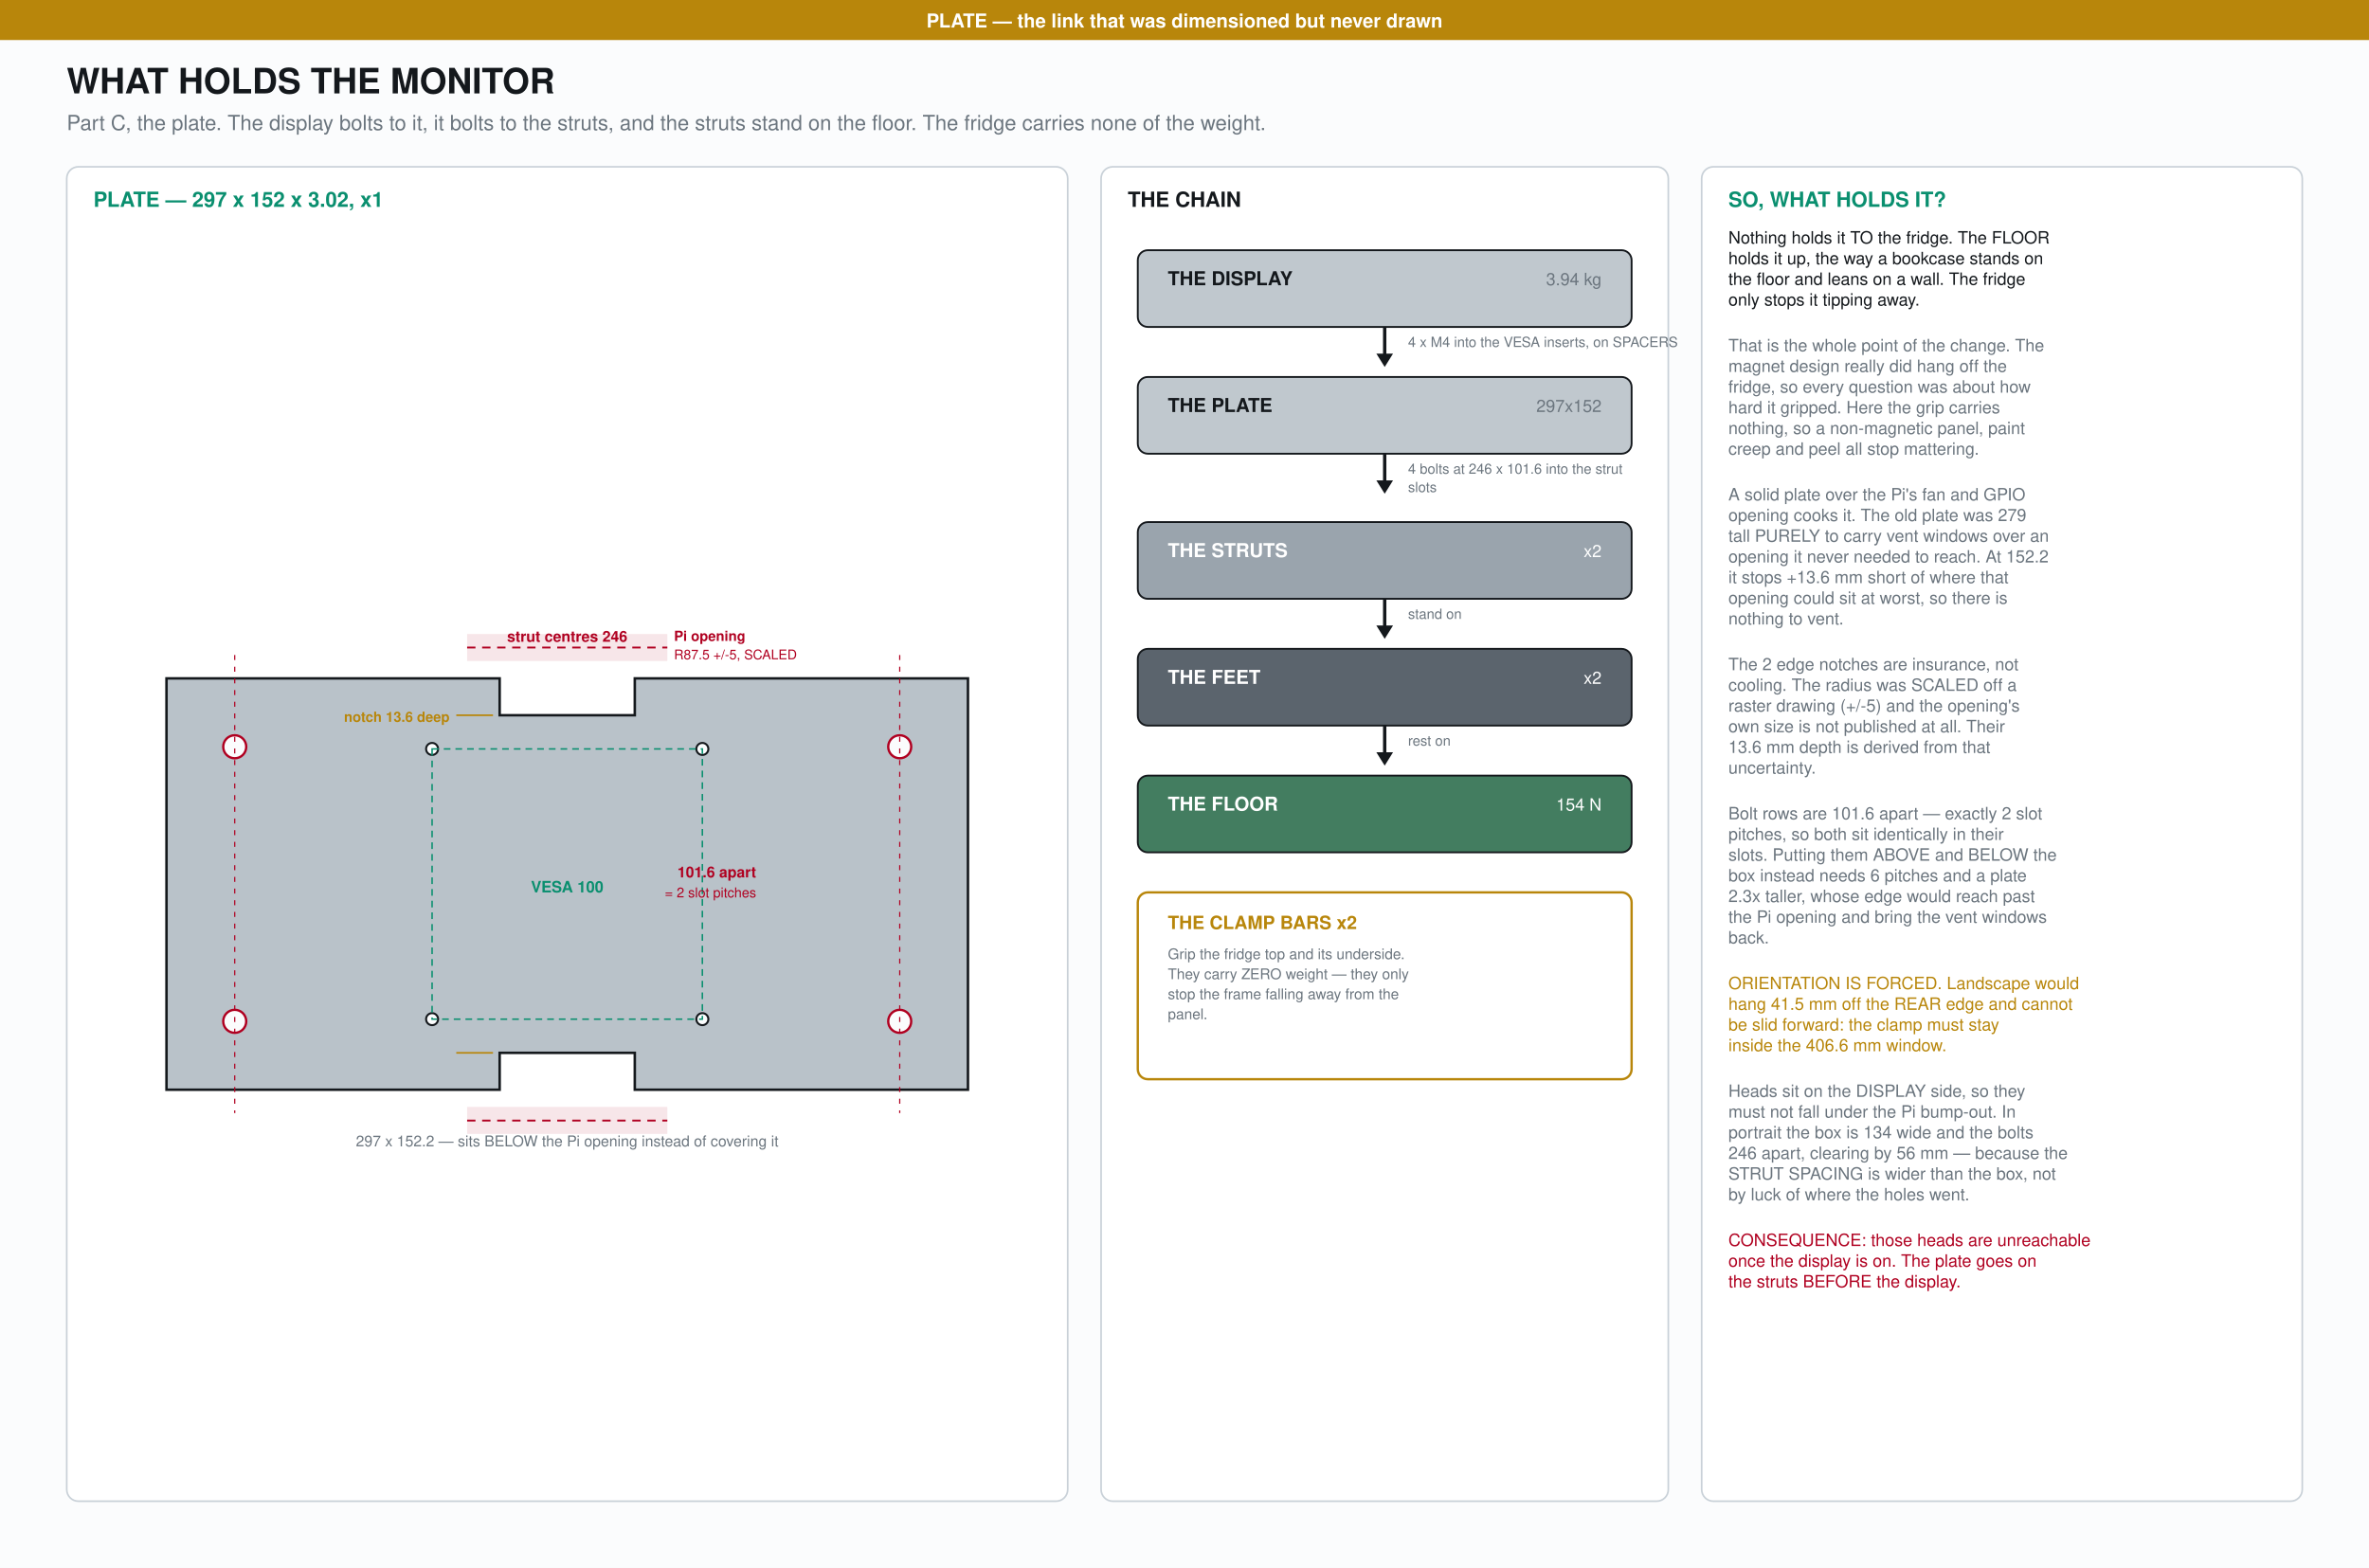
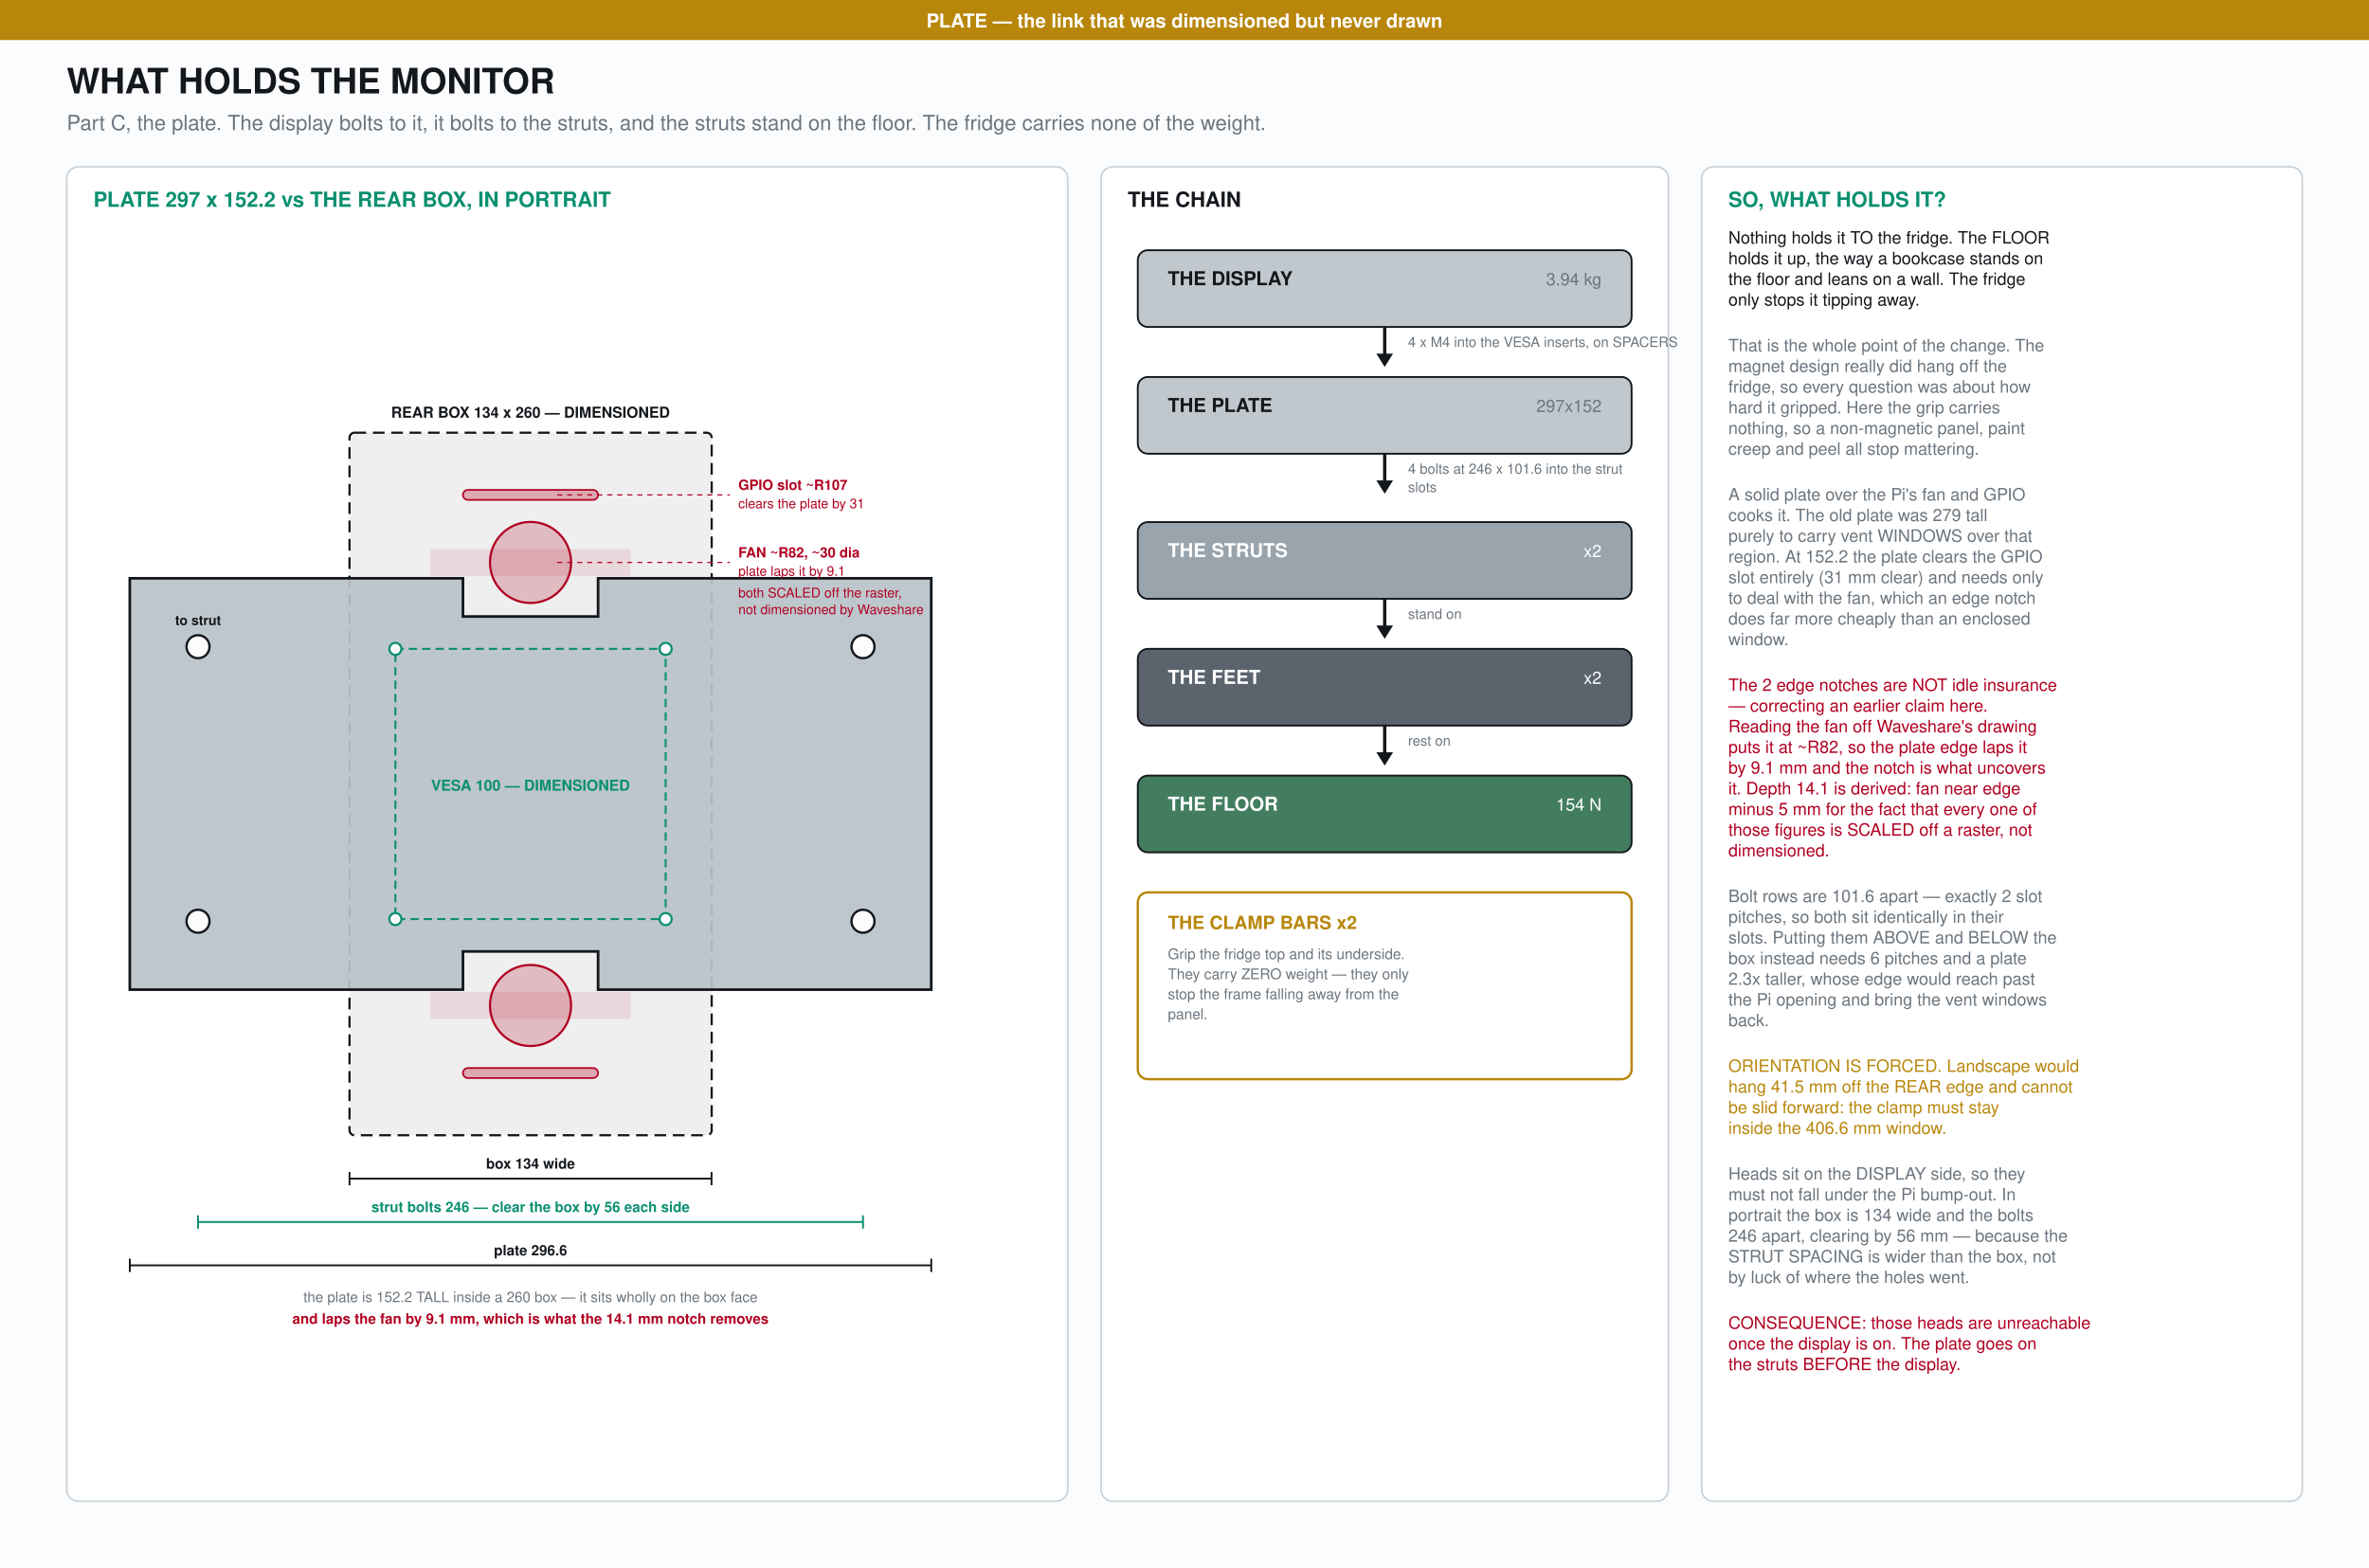
<svg xmlns="http://www.w3.org/2000/svg" width="1420" height="940" viewBox="0 0 1420 940">
  <rect width="1420" height="940" fill="#fbfcfd" />
  <rect width="1420" height="24" fill="#b8860b" />
  <text x="710.00" y="16.50" font-family="Helvetica,Arial,sans-serif" font-size="11.5" text-anchor="middle" fill="#fff" font-weight="bold">PLATE — the link that was dimensioned but never drawn</text>
  <text x="40.00" y="56.00" font-family="Helvetica,Arial,sans-serif" font-size="21" text-anchor="start" fill="#14181c" font-weight="bold">WHAT HOLDS THE MONITOR</text>
  <text x="40.00" y="78.00" font-family="Helvetica,Arial,sans-serif" font-size="12.5" text-anchor="start" fill="#6b757e" font-weight="normal">Part C, the plate. The display bolts to it, it bolts to the struts, and the struts stand on the floor. The fridge carries none of the weight.</text>
  <rect x="40.0" y="100.0" width="600.0" height="800.0" rx="7" fill="#fff" stroke="#c9d1d8" stroke-width="1" />
-   <text x="56.00" y="124.00" font-family="Helvetica,Arial,sans-serif" font-size="12.5" text-anchor="start" fill="#0a8f6f" font-weight="bold">PLATE — 297 x 152 x 3.02, x1</text>
-   <path d="M99.8 406.7 L299.5 406.7 L299.5 428.8 L380.5 428.8 L380.5 406.7 L580.2 406.7 L580.2 653.3 L380.5 653.3 L380.5 631.2 L299.5 631.2 L299.5 653.3 L99.8 653.3 Z" fill="#b9c2c9" stroke="#14181c" stroke-width="1.5" />
-   <line x1="273.5" y1="428.8" x2="295.5" y2="428.8" stroke="#b8860b" stroke-width="1" />
-   <line x1="273.5" y1="631.2" x2="295.5" y2="631.2" stroke="#b8860b" stroke-width="1" />
-   <text x="269.50" y="432.75" font-family="Helvetica,Arial,sans-serif" font-size="8.4" text-anchor="end" fill="#b8860b" font-weight="bold">notch 13.6 deep</text>
-   <line x1="280.0" y1="388.2" x2="400.0" y2="388.2" stroke="#b00020" stroke-width="1.1" stroke-dasharray="5 4" />
-   <rect x="280.0" y="380.1" width="120" height="16.2" fill="#b00020" fill-opacity="0.10" />
-   <line x1="280.0" y1="671.8" x2="400.0" y2="671.8" stroke="#b00020" stroke-width="1.1" stroke-dasharray="5 4" />
-   <rect x="280.0" y="663.6" width="120" height="16.2" fill="#b00020" fill-opacity="0.10" />
-   <text x="404.00" y="384.25" font-family="Helvetica,Arial,sans-serif" font-size="8.4" text-anchor="start" fill="#b00020" font-weight="bold">Pi opening</text>
-   <text x="404.00" y="395.25" font-family="Helvetica,Arial,sans-serif" font-size="8.0" text-anchor="start" fill="#b00020" font-weight="normal">R87.5 +/-5, SCALED</text>
-   <circle cx="259.0" cy="449.0" r="3.6" fill="#fbfcfd" stroke="#14181c" stroke-width="1.2" />
-   <circle cx="259.0" cy="611.0" r="3.6" fill="#fbfcfd" stroke="#14181c" stroke-width="1.2" />
-   <circle cx="421.0" cy="449.0" r="3.6" fill="#fbfcfd" stroke="#14181c" stroke-width="1.2" />
-   <circle cx="421.0" cy="611.0" r="3.6" fill="#fbfcfd" stroke="#14181c" stroke-width="1.2" />
-   <rect x="259.0" y="449.0" width="162.0" height="162.0" fill="none" stroke="#0a8f6f" stroke-width="0.9" stroke-dasharray="4 3" />
-   <text x="340.00" y="535.00" font-family="Helvetica,Arial,sans-serif" font-size="9.4" text-anchor="middle" fill="#0a8f6f" font-weight="bold">VESA 100</text>
-   <circle cx="140.7" cy="447.7" r="6.9" fill="#fbfcfd" stroke="#b00020" stroke-width="1.4" />
-   <circle cx="140.7" cy="612.3" r="6.9" fill="#fbfcfd" stroke="#b00020" stroke-width="1.4" />
-   <circle cx="539.3" cy="447.7" r="6.9" fill="#fbfcfd" stroke="#b00020" stroke-width="1.4" />
-   <circle cx="539.3" cy="612.3" r="6.9" fill="#fbfcfd" stroke="#b00020" stroke-width="1.4" />
-   <line x1="140.7" y1="392.7" x2="140.7" y2="667.3" stroke="#b00020" stroke-width="0.7" stroke-dasharray="3 4" />
-   <line x1="539.3" y1="392.7" x2="539.3" y2="667.3" stroke="#b00020" stroke-width="0.7" stroke-dasharray="3 4" />
-   <text x="340.00" y="384.73" font-family="Helvetica,Arial,sans-serif" font-size="9.0" text-anchor="middle" fill="#b00020" font-weight="bold">strut centres 246</text>
-   <text x="453.27" y="526.00" font-family="Helvetica,Arial,sans-serif" font-size="9.0" text-anchor="end" fill="#b00020" font-weight="bold">101.6 apart</text>
-   <text x="453.27" y="538.00" font-family="Helvetica,Arial,sans-serif" font-size="8.2" text-anchor="end" fill="#b00020" font-weight="normal">= 2 slot pitches</text>
-   <text x="340.00" y="687.27" font-family="Helvetica,Arial,sans-serif" font-size="9.0" text-anchor="middle" fill="#6b757e" font-weight="normal">297 x 152.2 — sits BELOW the Pi opening instead of covering it</text>
+   <text x="56.00" y="124.00" font-family="Helvetica,Arial,sans-serif" font-size="12.5" text-anchor="start" fill="#0a8f6f" font-weight="bold">PLATE 297 x 152.2 vs THE REAR BOX, IN PORTRAIT</text>
+   <rect x="209.5" y="259.4" width="217.1" height="421.2" rx="3" fill="#101820" fill-opacity="0.07" stroke="#14181c" stroke-width="1.3" stroke-dasharray="7 4" />
+   <text x="318.00" y="250.40" font-family="Helvetica,Arial,sans-serif" font-size="9.0" text-anchor="middle" fill="#14181c" font-weight="bold">REAR BOX 134 x 260  — DIMENSIONED</text>
+   <path d="M77.8 346.7 L277.5 346.7 L277.5 369.6 L358.5 369.6 L358.5 346.7 L558.2 346.7 L558.2 593.3 L358.5 593.3 L358.5 570.4 L277.5 570.4 L277.5 593.3 L77.8 593.3 Z" fill="#b9c2c9" fill-opacity="0.92" stroke="#14181c" stroke-width="1.6" />
+   <circle cx="318.0" cy="337.2" r="24.3" fill="#b00020" fill-opacity="0.22" stroke="#b00020" stroke-width="1.3" />
+   <rect x="258.0" y="329.1" width="120" height="16.2" fill="#b00020" fill-opacity="0.10" />
+   <rect x="277.5" y="293.7" width="81.0" height="6" rx="3" fill="#b00020" fill-opacity="0.30" stroke="#b00020" stroke-width="1" />
+   <circle cx="318.0" cy="602.8" r="24.3" fill="#b00020" fill-opacity="0.22" stroke="#b00020" stroke-width="1.3" />
+   <rect x="258.0" y="594.7" width="120" height="16.2" fill="#b00020" fill-opacity="0.10" />
+   <rect x="277.5" y="640.3" width="81.0" height="6" rx="3" fill="#b00020" fill-opacity="0.30" stroke="#b00020" stroke-width="1" />
+   <line x1="334.0" y1="296.7" x2="437.5" y2="296.7" stroke="#b00020" stroke-width="0.7" stroke-dasharray="3 3" />
+   <text x="442.54" y="293.66" font-family="Helvetica,Arial,sans-serif" font-size="8.4" text-anchor="start" fill="#b00020" font-weight="bold">GPIO slot ~R107</text>
+   <text x="442.54" y="304.66" font-family="Helvetica,Arial,sans-serif" font-size="8.0" text-anchor="start" fill="#b00020" font-weight="normal">clears the plate by 31</text>
+   <line x1="334.0" y1="337.2" x2="437.5" y2="337.2" stroke="#b00020" stroke-width="0.7" stroke-dasharray="3 3" />
+   <text x="442.54" y="334.16" font-family="Helvetica,Arial,sans-serif" font-size="8.4" text-anchor="start" fill="#b00020" font-weight="bold">FAN ~R82, ~30 dia</text>
+   <text x="442.54" y="345.16" font-family="Helvetica,Arial,sans-serif" font-size="8.0" text-anchor="start" fill="#b00020" font-weight="normal">plate laps it by 9.1</text>
+   <text x="442.54" y="358.16" font-family="Helvetica,Arial,sans-serif" font-size="8.0" text-anchor="start" fill="#b00020" font-weight="normal">both SCALED off the raster,</text>
+   <text x="442.54" y="368.16" font-family="Helvetica,Arial,sans-serif" font-size="8.0" text-anchor="start" fill="#b00020" font-weight="normal">not dimensioned by Waveshare</text>
+   <rect x="237.0" y="389.0" width="162.0" height="162.0" fill="none" stroke="#0a8f6f" stroke-width="1.2" stroke-dasharray="5 3" />
+   <circle cx="237.0" cy="389.0" r="3.6" fill="#fbfcfd" stroke="#0a8f6f" stroke-width="1.3" />
+   <circle cx="237.0" cy="551.0" r="3.6" fill="#fbfcfd" stroke="#0a8f6f" stroke-width="1.3" />
+   <circle cx="399.0" cy="389.0" r="3.6" fill="#fbfcfd" stroke="#0a8f6f" stroke-width="1.3" />
+   <circle cx="399.0" cy="551.0" r="3.6" fill="#fbfcfd" stroke="#0a8f6f" stroke-width="1.3" />
+   <text x="318.00" y="474.00" font-family="Helvetica,Arial,sans-serif" font-size="9.0" text-anchor="middle" fill="#0a8f6f" font-weight="bold">VESA 100 — DIMENSIONED</text>
+   <circle cx="118.7" cy="387.7" r="6.9" fill="#fbfcfd" stroke="#14181c" stroke-width="1.4" />
+   <circle cx="118.7" cy="552.3" r="6.9" fill="#fbfcfd" stroke="#14181c" stroke-width="1.4" />
+   <circle cx="517.3" cy="387.7" r="6.9" fill="#fbfcfd" stroke="#14181c" stroke-width="1.4" />
+   <circle cx="517.3" cy="552.3" r="6.9" fill="#fbfcfd" stroke="#14181c" stroke-width="1.4" />
+   <text x="118.74" y="374.70" font-family="Helvetica,Arial,sans-serif" font-size="8.0" text-anchor="middle" fill="#14181c" font-weight="bold">to strut</text>
+   <line x1="209.5" y1="706.6" x2="426.5" y2="706.6" stroke="#14181c" stroke-width="1.1" />
+   <line x1="209.5" y1="702.6" x2="209.5" y2="710.6" stroke="#14181c" stroke-width="1.1" />
+   <line x1="426.5" y1="702.6" x2="426.5" y2="710.6" stroke="#14181c" stroke-width="1.1" />
+   <text x="318.00" y="700.60" font-family="Helvetica,Arial,sans-serif" font-size="8.6" text-anchor="middle" fill="#14181c" font-weight="bold">box 134 wide</text>
+   <line x1="118.7" y1="732.6" x2="517.3" y2="732.6" stroke="#0a8f6f" stroke-width="1.1" />
+   <line x1="118.7" y1="728.6" x2="118.7" y2="736.6" stroke="#0a8f6f" stroke-width="1.1" />
+   <line x1="517.3" y1="728.6" x2="517.3" y2="736.6" stroke="#0a8f6f" stroke-width="1.1" />
+   <text x="318.00" y="726.60" font-family="Helvetica,Arial,sans-serif" font-size="8.6" text-anchor="middle" fill="#0a8f6f" font-weight="bold">strut bolts 246 — clear the box by 56 each side</text>
+   <line x1="77.8" y1="758.6" x2="558.2" y2="758.6" stroke="#14181c" stroke-width="1.1" />
+   <line x1="77.8" y1="754.6" x2="77.8" y2="762.6" stroke="#14181c" stroke-width="1.1" />
+   <line x1="558.2" y1="754.6" x2="558.2" y2="762.6" stroke="#14181c" stroke-width="1.1" />
+   <text x="318.00" y="752.60" font-family="Helvetica,Arial,sans-serif" font-size="8.6" text-anchor="middle" fill="#14181c" font-weight="bold">plate 296.6</text>
+   <text x="318.00" y="780.60" font-family="Helvetica,Arial,sans-serif" font-size="8.6" text-anchor="middle" fill="#6b757e" font-weight="normal">the plate is 152.2 TALL inside a 260 box — it sits wholly on the box face</text>
+   <text x="318.00" y="793.60" font-family="Helvetica,Arial,sans-serif" font-size="8.6" text-anchor="middle" fill="#b00020" font-weight="bold">and laps the fan by 9.1 mm, which is what the 14.1 mm notch removes</text>
  <rect x="660.0" y="100.0" width="340.0" height="800.0" rx="7" fill="#fff" stroke="#c9d1d8" stroke-width="1" />
  <text x="676.00" y="124.00" font-family="Helvetica,Arial,sans-serif" font-size="12.5" text-anchor="start" fill="#14181c" font-weight="bold">THE CHAIN</text>
  <rect x="682" y="150.0" width="296" height="46" rx="6" fill="#b9c2c9" fill-opacity="0.9" stroke="#14181c" stroke-width="1.1" />
  <text x="700.00" y="171.00" font-family="Helvetica,Arial,sans-serif" font-size="11.5" text-anchor="start" fill="#14181c" font-weight="bold">THE DISPLAY</text>
  <text x="960.00" y="171.00" font-family="Helvetica,Arial,sans-serif" font-size="10.2" text-anchor="end" fill="#6b757e" font-weight="normal">3.94 kg</text>
  <line x1="830" y1="196.0" x2="830" y2="218.0" stroke="#14181c" stroke-width="2" />
  <path d="M825 212.0 L830 220.0 L835 212.0" fill="#14181c" />
  <text x="844.00" y="208.00" font-family="Helvetica,Arial,sans-serif" font-size="8.4" text-anchor="start" fill="#6b757e" font-weight="normal">4 x M4 into the VESA inserts, on SPACERS</text>
  <rect x="682" y="226.0" width="296" height="46" rx="6" fill="#b9c2c9" fill-opacity="0.9" stroke="#14181c" stroke-width="1.1" />
  <text x="700.00" y="247.00" font-family="Helvetica,Arial,sans-serif" font-size="11.5" text-anchor="start" fill="#14181c" font-weight="bold">THE PLATE</text>
  <text x="960.00" y="247.00" font-family="Helvetica,Arial,sans-serif" font-size="10.2" text-anchor="end" fill="#6b757e" font-weight="normal">297x152</text>
  <line x1="830" y1="272.0" x2="830" y2="294.0" stroke="#14181c" stroke-width="2" />
  <path d="M825 288.0 L830 296.0 L835 288.0" fill="#14181c" />
  <text x="844.00" y="284.00" font-family="Helvetica,Arial,sans-serif" font-size="8.4" text-anchor="start" fill="#6b757e" font-weight="normal">4 bolts at 246 x 101.6 into the strut</text>
  <text x="844.00" y="295.00" font-family="Helvetica,Arial,sans-serif" font-size="8.4" text-anchor="start" fill="#6b757e" font-weight="normal">slots</text>
  <rect x="682" y="313.0" width="296" height="46" rx="6" fill="#8f9aa4" fill-opacity="0.9" stroke="#14181c" stroke-width="1.1" />
  <text x="700.00" y="334.00" font-family="Helvetica,Arial,sans-serif" font-size="11.5" text-anchor="start" fill="#fff" font-weight="bold">THE STRUTS</text>
  <text x="960.00" y="334.00" font-family="Helvetica,Arial,sans-serif" font-size="10.2" text-anchor="end" fill="#fff" font-weight="normal">x2</text>
  <line x1="830" y1="359.0" x2="830" y2="381.0" stroke="#14181c" stroke-width="2" />
  <path d="M825 375.0 L830 383.0 L835 375.0" fill="#14181c" />
  <text x="844.00" y="371.00" font-family="Helvetica,Arial,sans-serif" font-size="8.4" text-anchor="start" fill="#6b757e" font-weight="normal">stand on</text>
  <rect x="682" y="389.0" width="296" height="46" rx="6" fill="#4a545e" fill-opacity="0.9" stroke="#14181c" stroke-width="1.1" />
  <text x="700.00" y="410.00" font-family="Helvetica,Arial,sans-serif" font-size="11.5" text-anchor="start" fill="#fff" font-weight="bold">THE FEET</text>
  <text x="960.00" y="410.00" font-family="Helvetica,Arial,sans-serif" font-size="10.2" text-anchor="end" fill="#fff" font-weight="normal">x2</text>
  <line x1="830" y1="435.0" x2="830" y2="457.0" stroke="#14181c" stroke-width="2" />
  <path d="M825 451.0 L830 459.0 L835 451.0" fill="#14181c" />
  <text x="844.00" y="447.00" font-family="Helvetica,Arial,sans-serif" font-size="8.4" text-anchor="start" fill="#6b757e" font-weight="normal">rest on</text>
  <rect x="682" y="465.0" width="296" height="46" rx="6" fill="#2f6f4f" fill-opacity="0.9" stroke="#14181c" stroke-width="1.1" />
  <text x="700.00" y="486.00" font-family="Helvetica,Arial,sans-serif" font-size="11.5" text-anchor="start" fill="#fff" font-weight="bold">THE FLOOR</text>
  <text x="960.00" y="486.00" font-family="Helvetica,Arial,sans-serif" font-size="10.2" text-anchor="end" fill="#fff" font-weight="normal">154 N</text>
  <rect x="682" y="535.0" width="296" height="112" rx="6" fill="#fff" stroke="#b8860b" stroke-width="1.4" />
  <text x="700.00" y="557.00" font-family="Helvetica,Arial,sans-serif" font-size="11" text-anchor="start" fill="#b8860b" font-weight="bold">THE CLAMP BARS x2</text>
  <text x="700.00" y="575.00" font-family="Helvetica,Arial,sans-serif" font-size="8.8" text-anchor="start" fill="#6b757e" font-weight="normal">Grip the fridge top and its underside.</text>
  <text x="700.00" y="587.00" font-family="Helvetica,Arial,sans-serif" font-size="8.8" text-anchor="start" fill="#6b757e" font-weight="normal">They carry ZERO weight — they only</text>
  <text x="700.00" y="599.00" font-family="Helvetica,Arial,sans-serif" font-size="8.8" text-anchor="start" fill="#6b757e" font-weight="normal">stop the frame falling away from the</text>
  <text x="700.00" y="611.00" font-family="Helvetica,Arial,sans-serif" font-size="8.8" text-anchor="start" fill="#6b757e" font-weight="normal">panel.</text>
  <rect x="1020.0" y="100.0" width="360.0" height="800.0" rx="7" fill="#fff" stroke="#c9d1d8" stroke-width="1" />
  <text x="1036.00" y="124.00" font-family="Helvetica,Arial,sans-serif" font-size="12.5" text-anchor="start" fill="#0a8f6f" font-weight="bold">SO, WHAT HOLDS IT?</text>
  <text x="1036.00" y="146.00" font-family="Helvetica,Arial,sans-serif" font-size="10.2" text-anchor="start" fill="#14181c" font-weight="normal">Nothing holds it TO the fridge. The FLOOR</text>
  <text x="1036.00" y="158.40" font-family="Helvetica,Arial,sans-serif" font-size="10.2" text-anchor="start" fill="#14181c" font-weight="normal">holds it up, the way a bookcase stands on</text>
  <text x="1036.00" y="170.80" font-family="Helvetica,Arial,sans-serif" font-size="10.2" text-anchor="start" fill="#14181c" font-weight="normal">the floor and leans on a wall. The fridge</text>
  <text x="1036.00" y="183.20" font-family="Helvetica,Arial,sans-serif" font-size="10.2" text-anchor="start" fill="#14181c" font-weight="normal">only stops it tipping away.</text>
  <text x="1036.00" y="210.60" font-family="Helvetica,Arial,sans-serif" font-size="10.2" text-anchor="start" fill="#6b757e" font-weight="normal">That is the whole point of the change. The</text>
  <text x="1036.00" y="223.00" font-family="Helvetica,Arial,sans-serif" font-size="10.2" text-anchor="start" fill="#6b757e" font-weight="normal">magnet design really did hang off the</text>
  <text x="1036.00" y="235.40" font-family="Helvetica,Arial,sans-serif" font-size="10.2" text-anchor="start" fill="#6b757e" font-weight="normal">fridge, so every question was about how</text>
  <text x="1036.00" y="247.80" font-family="Helvetica,Arial,sans-serif" font-size="10.2" text-anchor="start" fill="#6b757e" font-weight="normal">hard it gripped. Here the grip carries</text>
  <text x="1036.00" y="260.20" font-family="Helvetica,Arial,sans-serif" font-size="10.2" text-anchor="start" fill="#6b757e" font-weight="normal">nothing, so a non-magnetic panel, paint</text>
  <text x="1036.00" y="272.60" font-family="Helvetica,Arial,sans-serif" font-size="10.2" text-anchor="start" fill="#6b757e" font-weight="normal">creep and peel all stop mattering.</text>
  <text x="1036.00" y="300.00" font-family="Helvetica,Arial,sans-serif" font-size="10.2" text-anchor="start" fill="#6b757e" font-weight="normal">A solid plate over the Pi's fan and GPIO</text>
-   <text x="1036.00" y="312.40" font-family="Helvetica,Arial,sans-serif" font-size="10.2" text-anchor="start" fill="#6b757e" font-weight="normal">opening cooks it. The old plate was 279</text>
-   <text x="1036.00" y="324.80" font-family="Helvetica,Arial,sans-serif" font-size="10.2" text-anchor="start" fill="#6b757e" font-weight="normal">tall PURELY to carry vent windows over an</text>
-   <text x="1036.00" y="337.20" font-family="Helvetica,Arial,sans-serif" font-size="10.2" text-anchor="start" fill="#6b757e" font-weight="normal">opening it never needed to reach. At 152.2</text>
-   <text x="1036.00" y="349.60" font-family="Helvetica,Arial,sans-serif" font-size="10.2" text-anchor="start" fill="#6b757e" font-weight="normal">it stops +13.6 mm short of where that</text>
-   <text x="1036.00" y="362.00" font-family="Helvetica,Arial,sans-serif" font-size="10.2" text-anchor="start" fill="#6b757e" font-weight="normal">opening could sit at worst, so there is</text>
-   <text x="1036.00" y="374.40" font-family="Helvetica,Arial,sans-serif" font-size="10.2" text-anchor="start" fill="#6b757e" font-weight="normal">nothing to vent.</text>
-   <text x="1036.00" y="401.80" font-family="Helvetica,Arial,sans-serif" font-size="10.2" text-anchor="start" fill="#6b757e" font-weight="normal">The 2 edge notches are insurance, not</text>
-   <text x="1036.00" y="414.20" font-family="Helvetica,Arial,sans-serif" font-size="10.2" text-anchor="start" fill="#6b757e" font-weight="normal">cooling. The radius was SCALED off a</text>
-   <text x="1036.00" y="426.60" font-family="Helvetica,Arial,sans-serif" font-size="10.2" text-anchor="start" fill="#6b757e" font-weight="normal">raster drawing (+/-5) and the opening's</text>
-   <text x="1036.00" y="439.00" font-family="Helvetica,Arial,sans-serif" font-size="10.2" text-anchor="start" fill="#6b757e" font-weight="normal">own size is not published at all. Their</text>
-   <text x="1036.00" y="451.40" font-family="Helvetica,Arial,sans-serif" font-size="10.2" text-anchor="start" fill="#6b757e" font-weight="normal">13.6 mm depth is derived from that</text>
-   <text x="1036.00" y="463.80" font-family="Helvetica,Arial,sans-serif" font-size="10.2" text-anchor="start" fill="#6b757e" font-weight="normal">uncertainty.</text>
-   <text x="1036.00" y="491.20" font-family="Helvetica,Arial,sans-serif" font-size="10.2" text-anchor="start" fill="#6b757e" font-weight="normal">Bolt rows are 101.6 apart — exactly 2 slot</text>
-   <text x="1036.00" y="503.60" font-family="Helvetica,Arial,sans-serif" font-size="10.2" text-anchor="start" fill="#6b757e" font-weight="normal">pitches, so both sit identically in their</text>
-   <text x="1036.00" y="516.00" font-family="Helvetica,Arial,sans-serif" font-size="10.2" text-anchor="start" fill="#6b757e" font-weight="normal">slots. Putting them ABOVE and BELOW the</text>
-   <text x="1036.00" y="528.40" font-family="Helvetica,Arial,sans-serif" font-size="10.2" text-anchor="start" fill="#6b757e" font-weight="normal">box instead needs 6 pitches and a plate</text>
-   <text x="1036.00" y="540.80" font-family="Helvetica,Arial,sans-serif" font-size="10.2" text-anchor="start" fill="#6b757e" font-weight="normal">2.3x taller, whose edge would reach past</text>
-   <text x="1036.00" y="553.20" font-family="Helvetica,Arial,sans-serif" font-size="10.2" text-anchor="start" fill="#6b757e" font-weight="normal">the Pi opening and bring the vent windows</text>
-   <text x="1036.00" y="565.60" font-family="Helvetica,Arial,sans-serif" font-size="10.2" text-anchor="start" fill="#6b757e" font-weight="normal">back.</text>
-   <text x="1036.00" y="593.00" font-family="Helvetica,Arial,sans-serif" font-size="10.2" text-anchor="start" fill="#b8860b" font-weight="normal">ORIENTATION IS FORCED. Landscape would</text>
-   <text x="1036.00" y="605.40" font-family="Helvetica,Arial,sans-serif" font-size="10.2" text-anchor="start" fill="#b8860b" font-weight="normal">hang 41.5 mm off the REAR edge and cannot</text>
-   <text x="1036.00" y="617.80" font-family="Helvetica,Arial,sans-serif" font-size="10.2" text-anchor="start" fill="#b8860b" font-weight="normal">be slid forward: the clamp must stay</text>
-   <text x="1036.00" y="630.20" font-family="Helvetica,Arial,sans-serif" font-size="10.2" text-anchor="start" fill="#b8860b" font-weight="normal">inside the 406.6 mm window.</text>
-   <text x="1036.00" y="657.60" font-family="Helvetica,Arial,sans-serif" font-size="10.2" text-anchor="start" fill="#6b757e" font-weight="normal">Heads sit on the DISPLAY side, so they</text>
-   <text x="1036.00" y="670.00" font-family="Helvetica,Arial,sans-serif" font-size="10.2" text-anchor="start" fill="#6b757e" font-weight="normal">must not fall under the Pi bump-out. In</text>
-   <text x="1036.00" y="682.40" font-family="Helvetica,Arial,sans-serif" font-size="10.2" text-anchor="start" fill="#6b757e" font-weight="normal">portrait the box is 134 wide and the bolts</text>
-   <text x="1036.00" y="694.80" font-family="Helvetica,Arial,sans-serif" font-size="10.2" text-anchor="start" fill="#6b757e" font-weight="normal">246 apart, clearing by 56 mm — because the</text>
-   <text x="1036.00" y="707.20" font-family="Helvetica,Arial,sans-serif" font-size="10.2" text-anchor="start" fill="#6b757e" font-weight="normal">STRUT SPACING is wider than the box, not</text>
-   <text x="1036.00" y="719.60" font-family="Helvetica,Arial,sans-serif" font-size="10.2" text-anchor="start" fill="#6b757e" font-weight="normal">by luck of where the holes went.</text>
-   <text x="1036.00" y="747.00" font-family="Helvetica,Arial,sans-serif" font-size="10.2" text-anchor="start" fill="#b00020" font-weight="normal">CONSEQUENCE: those heads are unreachable</text>
-   <text x="1036.00" y="759.40" font-family="Helvetica,Arial,sans-serif" font-size="10.2" text-anchor="start" fill="#b00020" font-weight="normal">once the display is on. The plate goes on</text>
-   <text x="1036.00" y="771.80" font-family="Helvetica,Arial,sans-serif" font-size="10.2" text-anchor="start" fill="#b00020" font-weight="normal">the struts BEFORE the display.</text>
+   <text x="1036.00" y="312.40" font-family="Helvetica,Arial,sans-serif" font-size="10.2" text-anchor="start" fill="#6b757e" font-weight="normal">cooks it. The old plate was 279 tall</text>
+   <text x="1036.00" y="324.80" font-family="Helvetica,Arial,sans-serif" font-size="10.2" text-anchor="start" fill="#6b757e" font-weight="normal">purely to carry vent WINDOWS over that</text>
+   <text x="1036.00" y="337.20" font-family="Helvetica,Arial,sans-serif" font-size="10.2" text-anchor="start" fill="#6b757e" font-weight="normal">region. At 152.2 the plate clears the GPIO</text>
+   <text x="1036.00" y="349.60" font-family="Helvetica,Arial,sans-serif" font-size="10.2" text-anchor="start" fill="#6b757e" font-weight="normal">slot entirely (31 mm clear) and needs only</text>
+   <text x="1036.00" y="362.00" font-family="Helvetica,Arial,sans-serif" font-size="10.2" text-anchor="start" fill="#6b757e" font-weight="normal">to deal with the fan, which an edge notch</text>
+   <text x="1036.00" y="374.40" font-family="Helvetica,Arial,sans-serif" font-size="10.2" text-anchor="start" fill="#6b757e" font-weight="normal">does far more cheaply than an enclosed</text>
+   <text x="1036.00" y="386.80" font-family="Helvetica,Arial,sans-serif" font-size="10.2" text-anchor="start" fill="#6b757e" font-weight="normal">window.</text>
+   <text x="1036.00" y="414.20" font-family="Helvetica,Arial,sans-serif" font-size="10.2" text-anchor="start" fill="#b00020" font-weight="normal">The 2 edge notches are NOT idle insurance</text>
+   <text x="1036.00" y="426.60" font-family="Helvetica,Arial,sans-serif" font-size="10.2" text-anchor="start" fill="#b00020" font-weight="normal">— correcting an earlier claim here.</text>
+   <text x="1036.00" y="439.00" font-family="Helvetica,Arial,sans-serif" font-size="10.2" text-anchor="start" fill="#b00020" font-weight="normal">Reading the fan off Waveshare's drawing</text>
+   <text x="1036.00" y="451.40" font-family="Helvetica,Arial,sans-serif" font-size="10.2" text-anchor="start" fill="#b00020" font-weight="normal">puts it at ~R82, so the plate edge laps it</text>
+   <text x="1036.00" y="463.80" font-family="Helvetica,Arial,sans-serif" font-size="10.2" text-anchor="start" fill="#b00020" font-weight="normal">by 9.1 mm and the notch is what uncovers</text>
+   <text x="1036.00" y="476.20" font-family="Helvetica,Arial,sans-serif" font-size="10.2" text-anchor="start" fill="#b00020" font-weight="normal">it. Depth 14.1 is derived: fan near edge</text>
+   <text x="1036.00" y="488.60" font-family="Helvetica,Arial,sans-serif" font-size="10.2" text-anchor="start" fill="#b00020" font-weight="normal">minus 5 mm for the fact that every one of</text>
+   <text x="1036.00" y="501.00" font-family="Helvetica,Arial,sans-serif" font-size="10.2" text-anchor="start" fill="#b00020" font-weight="normal">those figures is SCALED off a raster, not</text>
+   <text x="1036.00" y="513.40" font-family="Helvetica,Arial,sans-serif" font-size="10.2" text-anchor="start" fill="#b00020" font-weight="normal">dimensioned.</text>
+   <text x="1036.00" y="540.80" font-family="Helvetica,Arial,sans-serif" font-size="10.2" text-anchor="start" fill="#6b757e" font-weight="normal">Bolt rows are 101.6 apart — exactly 2 slot</text>
+   <text x="1036.00" y="553.20" font-family="Helvetica,Arial,sans-serif" font-size="10.2" text-anchor="start" fill="#6b757e" font-weight="normal">pitches, so both sit identically in their</text>
+   <text x="1036.00" y="565.60" font-family="Helvetica,Arial,sans-serif" font-size="10.2" text-anchor="start" fill="#6b757e" font-weight="normal">slots. Putting them ABOVE and BELOW the</text>
+   <text x="1036.00" y="578.00" font-family="Helvetica,Arial,sans-serif" font-size="10.2" text-anchor="start" fill="#6b757e" font-weight="normal">box instead needs 6 pitches and a plate</text>
+   <text x="1036.00" y="590.40" font-family="Helvetica,Arial,sans-serif" font-size="10.2" text-anchor="start" fill="#6b757e" font-weight="normal">2.3x taller, whose edge would reach past</text>
+   <text x="1036.00" y="602.80" font-family="Helvetica,Arial,sans-serif" font-size="10.2" text-anchor="start" fill="#6b757e" font-weight="normal">the Pi opening and bring the vent windows</text>
+   <text x="1036.00" y="615.20" font-family="Helvetica,Arial,sans-serif" font-size="10.2" text-anchor="start" fill="#6b757e" font-weight="normal">back.</text>
+   <text x="1036.00" y="642.60" font-family="Helvetica,Arial,sans-serif" font-size="10.2" text-anchor="start" fill="#b8860b" font-weight="normal">ORIENTATION IS FORCED. Landscape would</text>
+   <text x="1036.00" y="655.00" font-family="Helvetica,Arial,sans-serif" font-size="10.2" text-anchor="start" fill="#b8860b" font-weight="normal">hang 41.5 mm off the REAR edge and cannot</text>
+   <text x="1036.00" y="667.40" font-family="Helvetica,Arial,sans-serif" font-size="10.2" text-anchor="start" fill="#b8860b" font-weight="normal">be slid forward: the clamp must stay</text>
+   <text x="1036.00" y="679.80" font-family="Helvetica,Arial,sans-serif" font-size="10.2" text-anchor="start" fill="#b8860b" font-weight="normal">inside the 406.6 mm window.</text>
+   <text x="1036.00" y="707.20" font-family="Helvetica,Arial,sans-serif" font-size="10.2" text-anchor="start" fill="#6b757e" font-weight="normal">Heads sit on the DISPLAY side, so they</text>
+   <text x="1036.00" y="719.60" font-family="Helvetica,Arial,sans-serif" font-size="10.2" text-anchor="start" fill="#6b757e" font-weight="normal">must not fall under the Pi bump-out. In</text>
+   <text x="1036.00" y="732.00" font-family="Helvetica,Arial,sans-serif" font-size="10.2" text-anchor="start" fill="#6b757e" font-weight="normal">portrait the box is 134 wide and the bolts</text>
+   <text x="1036.00" y="744.40" font-family="Helvetica,Arial,sans-serif" font-size="10.2" text-anchor="start" fill="#6b757e" font-weight="normal">246 apart, clearing by 56 mm — because the</text>
+   <text x="1036.00" y="756.80" font-family="Helvetica,Arial,sans-serif" font-size="10.2" text-anchor="start" fill="#6b757e" font-weight="normal">STRUT SPACING is wider than the box, not</text>
+   <text x="1036.00" y="769.20" font-family="Helvetica,Arial,sans-serif" font-size="10.2" text-anchor="start" fill="#6b757e" font-weight="normal">by luck of where the holes went.</text>
+   <text x="1036.00" y="796.60" font-family="Helvetica,Arial,sans-serif" font-size="10.2" text-anchor="start" fill="#b00020" font-weight="normal">CONSEQUENCE: those heads are unreachable</text>
+   <text x="1036.00" y="809.00" font-family="Helvetica,Arial,sans-serif" font-size="10.2" text-anchor="start" fill="#b00020" font-weight="normal">once the display is on. The plate goes on</text>
+   <text x="1036.00" y="821.40" font-family="Helvetica,Arial,sans-serif" font-size="10.2" text-anchor="start" fill="#b00020" font-weight="normal">the struts BEFORE the display.</text>
</svg>
